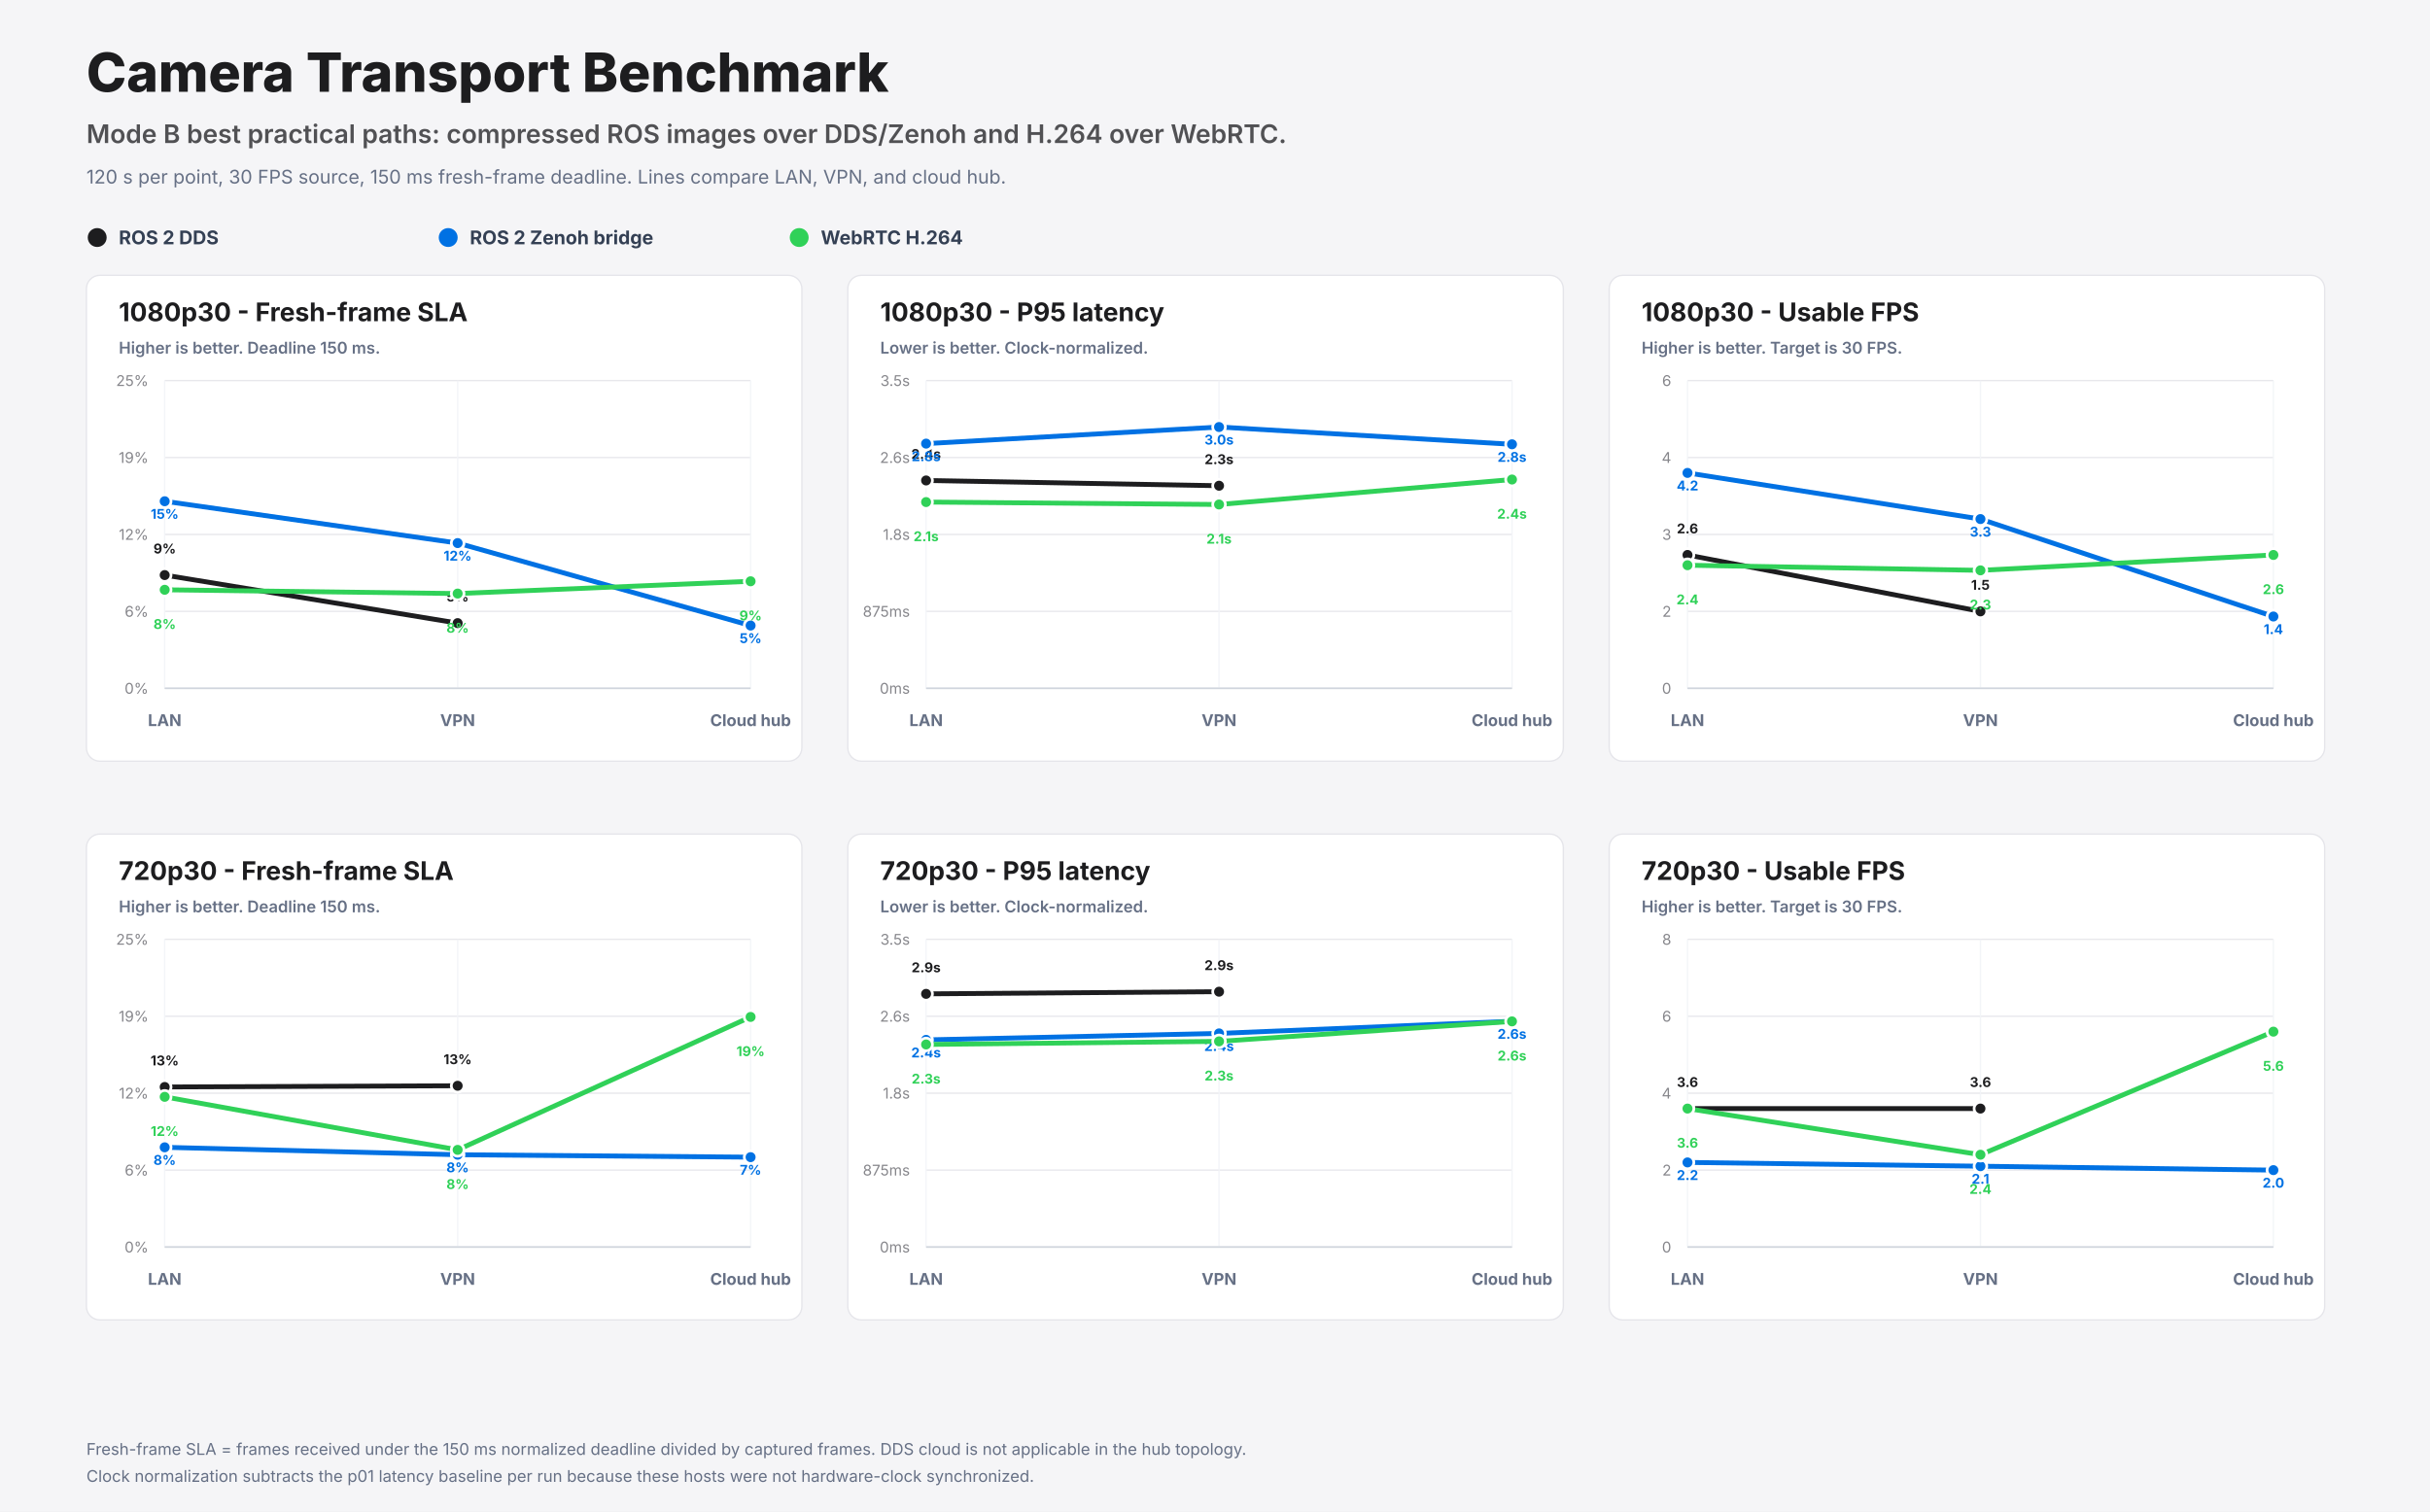
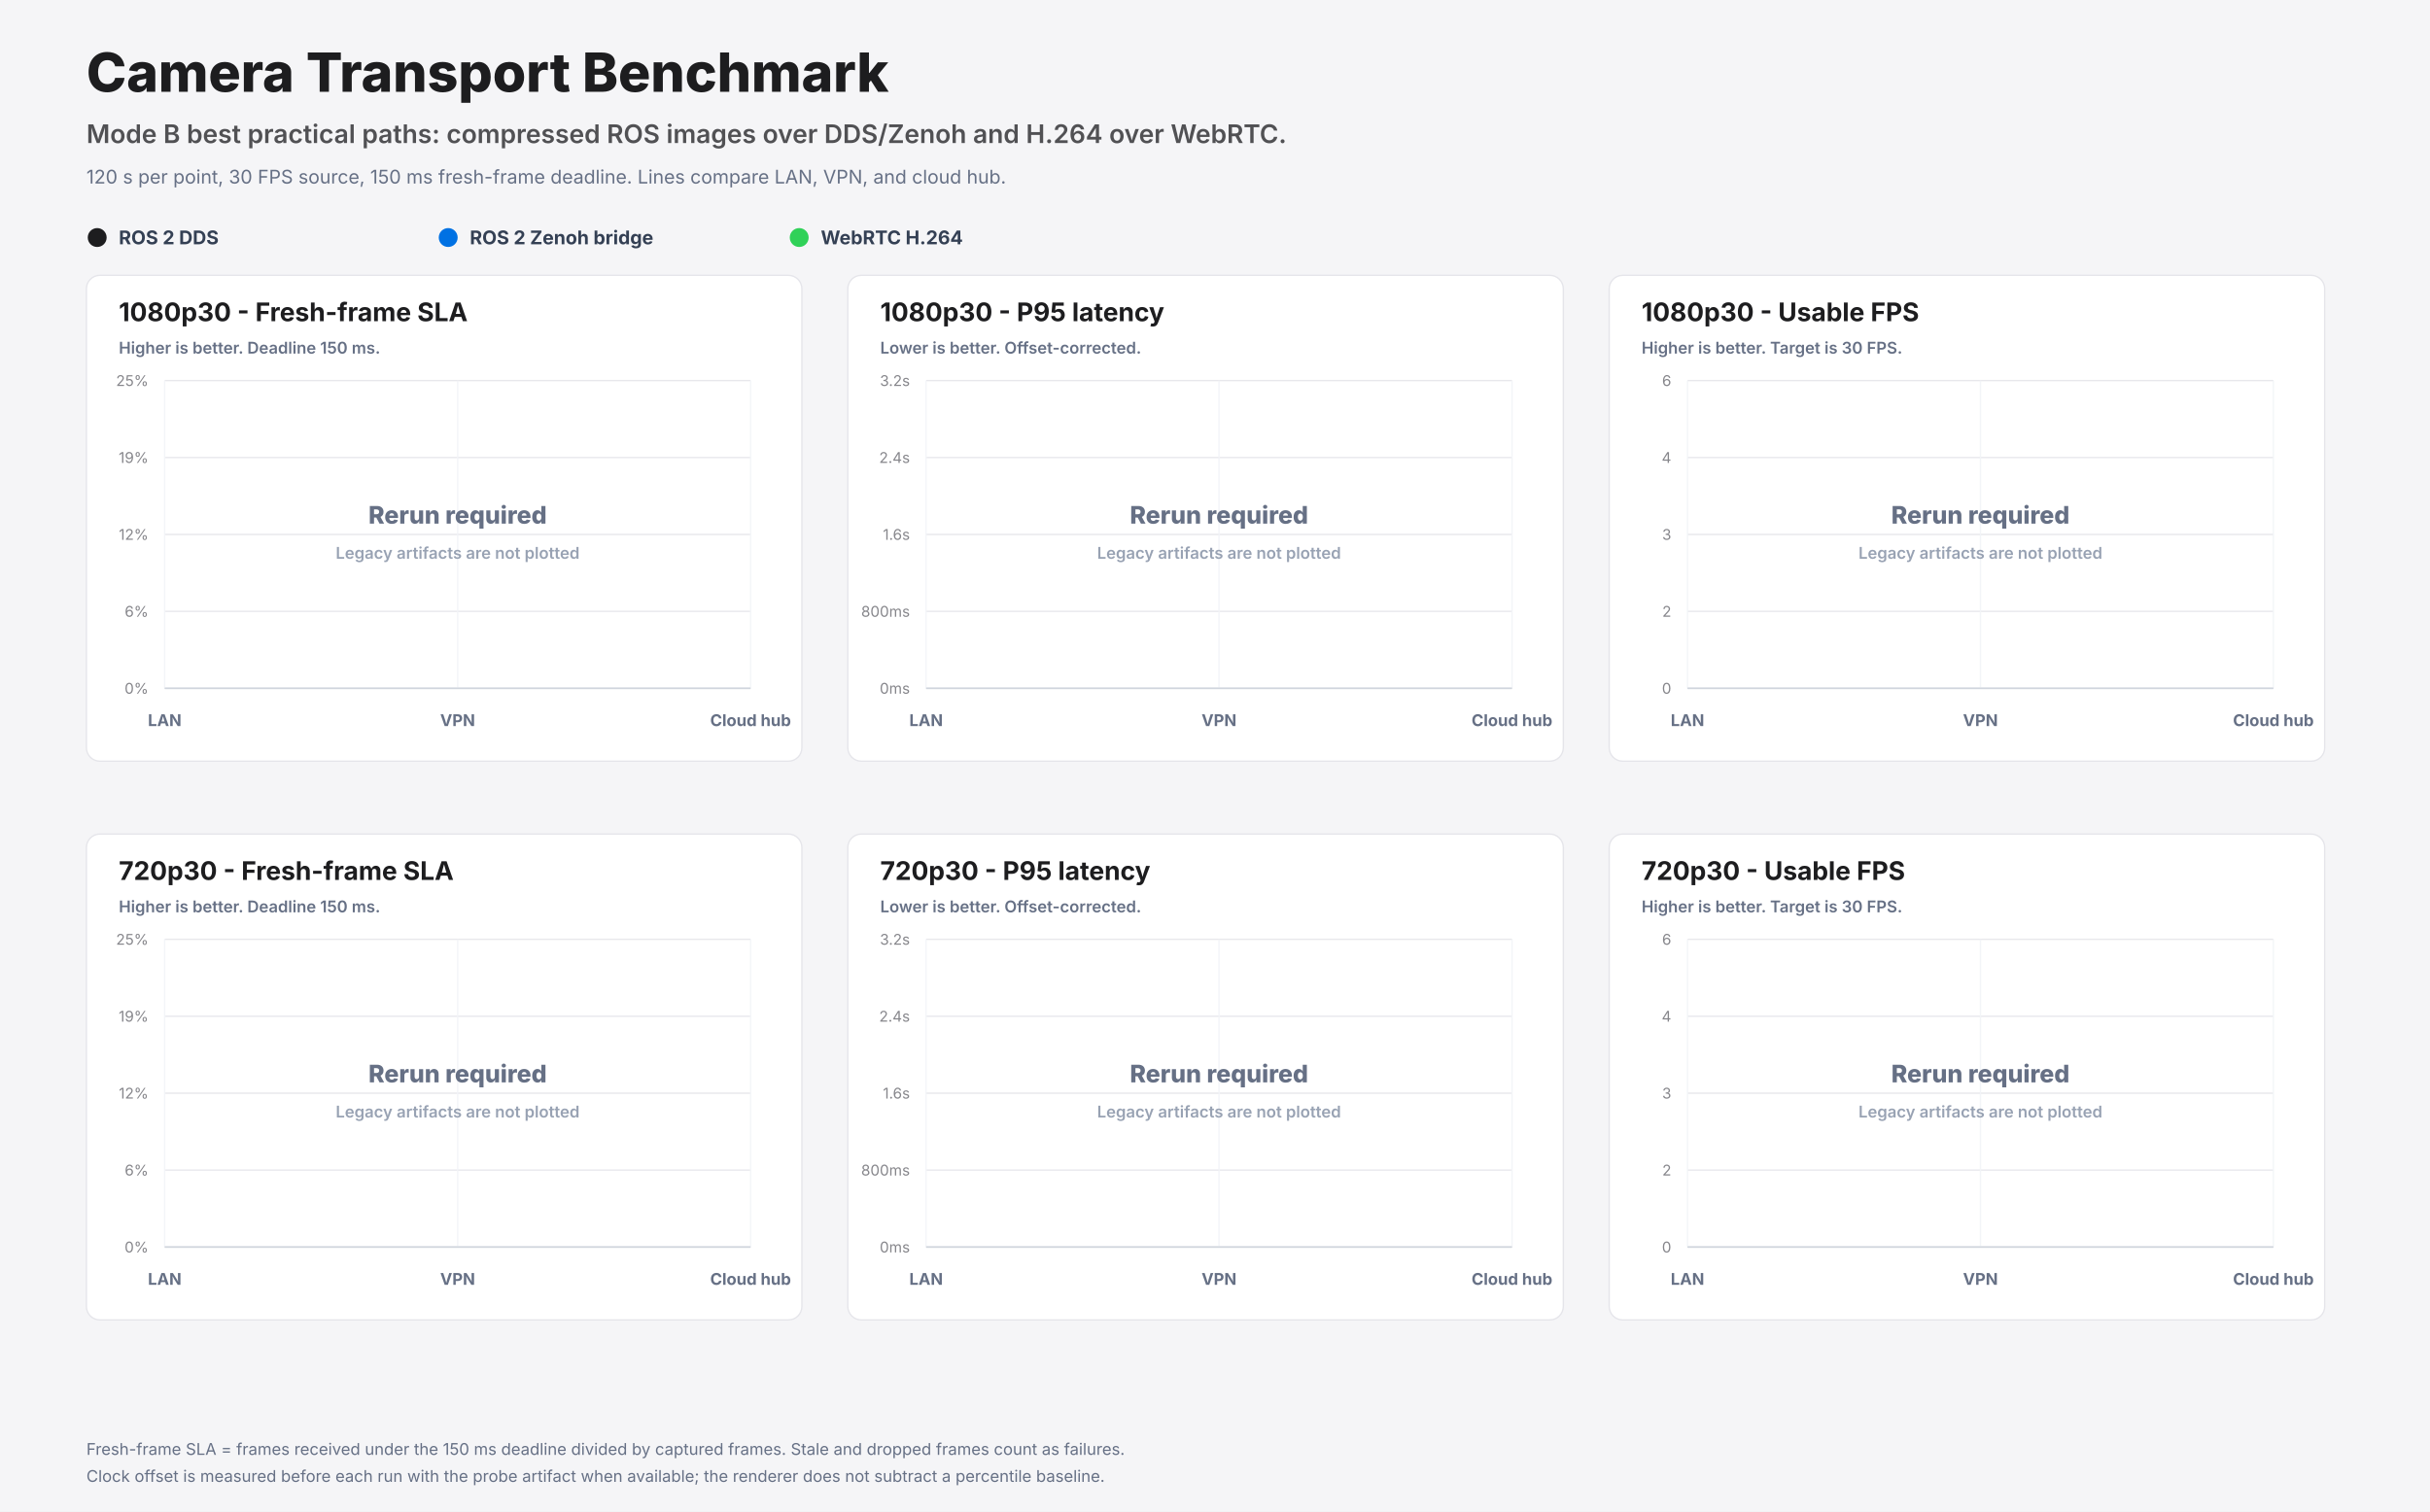
<svg xmlns="http://www.w3.org/2000/svg" width="100%" height="auto" viewBox="0 0 1800 1120" role="img">
  <rect x="0.0" y="0.0" width="1800.0" height="1120.0" rx="0.0" fill="#F5F5F7" stroke="none" />
  <text x="64.0" y="68.0" font-family="Inter, SF Pro Display, Segoe UI, Arial, sans-serif" font-size="40" font-weight="800" fill="#1D1D1F" text-anchor="start">Camera Transport Benchmark</text>
  <text x="64.0" y="106.0" font-family="Inter, SF Pro Display, Segoe UI, Arial, sans-serif" font-size="19" font-weight="600" fill="#515154" text-anchor="start">Mode B best practical paths: compressed ROS images over DDS/Zenoh and H.264 over WebRTC.</text>
  <text x="64.0" y="136.0" font-family="Inter, SF Pro Display, Segoe UI, Arial, sans-serif" font-size="14" font-weight="400" fill="#667085" text-anchor="start">120 s per point, 30 FPS source, 150 ms fresh-frame deadline. Lines compare LAN, VPN, and cloud hub.</text>
  <circle cx="72.0" cy="176.0" r="6.0" fill="#1D1D1F" stroke="#1D1D1F" stroke-width="2" />
  <text x="88.0" y="181.0" font-family="Inter, SF Pro Display, Segoe UI, Arial, sans-serif" font-size="14" font-weight="700" fill="#344054" text-anchor="start">ROS 2 DDS</text>
  <circle cx="332.0" cy="176.0" r="6.0" fill="#0071E3" stroke="#0071E3" stroke-width="2" />
  <text x="348.0" y="181.0" font-family="Inter, SF Pro Display, Segoe UI, Arial, sans-serif" font-size="14" font-weight="700" fill="#344054" text-anchor="start">ROS 2 Zenoh bridge</text>
  <circle cx="592.0" cy="176.0" r="6.0" fill="#30D158" stroke="#30D158" stroke-width="2" />
  <text x="608.0" y="181.0" font-family="Inter, SF Pro Display, Segoe UI, Arial, sans-serif" font-size="14" font-weight="700" fill="#344054" text-anchor="start">WebRTC H.264</text>
  <rect x="64.0" y="204.0" width="530.0" height="360.0" rx="10.0" fill="#FFFFFF" stroke="#E5E5EA" />
  <text x="88.0" y="238.0" font-family="Inter, SF Pro Display, Segoe UI, Arial, sans-serif" font-size="19" font-weight="700" fill="#1D1D1F" text-anchor="start">1080p30 - Fresh-frame SLA</text>
  <text x="88.0" y="262.0" font-family="Inter, SF Pro Display, Segoe UI, Arial, sans-serif" font-size="12" font-weight="600" fill="#667085" text-anchor="start">Higher is better. Deadline 150 ms.</text>
  <line x1="122.0" y1="510.0" x2="556.0" y2="510.0" stroke="#E5E5EA" stroke-width="1.0" opacity="0.90" />
  <text x="110.0" y="514.0" font-family="Inter, SF Pro Display, Segoe UI, Arial, sans-serif" font-size="11" font-weight="400" fill="#86868B" text-anchor="end">0%</text>
  <line x1="122.0" y1="453.0" x2="556.0" y2="453.0" stroke="#E5E5EA" stroke-width="1.0" opacity="0.90" />
  <text x="110.0" y="457.0" font-family="Inter, SF Pro Display, Segoe UI, Arial, sans-serif" font-size="11" font-weight="400" fill="#86868B" text-anchor="end">6%</text>
  <line x1="122.0" y1="396.0" x2="556.0" y2="396.0" stroke="#E5E5EA" stroke-width="1.0" opacity="0.90" />
  <text x="110.0" y="400.0" font-family="Inter, SF Pro Display, Segoe UI, Arial, sans-serif" font-size="11" font-weight="400" fill="#86868B" text-anchor="end">12%</text>
  <line x1="122.0" y1="339.0" x2="556.0" y2="339.0" stroke="#E5E5EA" stroke-width="1.0" opacity="0.90" />
  <text x="110.0" y="343.0" font-family="Inter, SF Pro Display, Segoe UI, Arial, sans-serif" font-size="11" font-weight="400" fill="#86868B" text-anchor="end">19%</text>
  <line x1="122.0" y1="282.0" x2="556.0" y2="282.0" stroke="#E5E5EA" stroke-width="1.0" opacity="0.90" />
  <text x="110.0" y="286.0" font-family="Inter, SF Pro Display, Segoe UI, Arial, sans-serif" font-size="11" font-weight="400" fill="#86868B" text-anchor="end">25%</text>
  <line x1="122.0" y1="282.0" x2="122.0" y2="510.0" stroke="#F2F4F7" stroke-width="1.0" opacity="0.90" />
  <text x="122.0" y="538.0" font-family="Inter, SF Pro Display, Segoe UI, Arial, sans-serif" font-size="12" font-weight="700" fill="#667085" text-anchor="middle">LAN</text>
  <line x1="339.0" y1="282.0" x2="339.0" y2="510.0" stroke="#F2F4F7" stroke-width="1.0" opacity="0.90" />
  <text x="339.0" y="538.0" font-family="Inter, SF Pro Display, Segoe UI, Arial, sans-serif" font-size="12" font-weight="700" fill="#667085" text-anchor="middle">VPN</text>
  <line x1="556.0" y1="282.0" x2="556.0" y2="510.0" stroke="#F2F4F7" stroke-width="1.0" opacity="0.90" />
  <text x="556.0" y="538.0" font-family="Inter, SF Pro Display, Segoe UI, Arial, sans-serif" font-size="12" font-weight="700" fill="#667085" text-anchor="middle">Cloud hub</text>
  <line x1="122.0" y1="510.0" x2="556.0" y2="510.0" stroke="#D0D5DD" stroke-width="1.2" opacity="1.00" />
-   <polyline points="122.0,426.1 339.0,461.7" fill="none" stroke="#1D1D1F" stroke-width="3.6" stroke-linecap="round" stroke-linejoin="round" />
-   <circle cx="122.0" cy="426.1" r="4.7" fill="#1D1D1F" stroke="#FFFFFF" stroke-width="2" />
-   <text x="122.0" y="410.1" font-family="Inter, SF Pro Display, Segoe UI, Arial, sans-serif" font-size="10" font-weight="700" fill="#1D1D1F" text-anchor="middle">9%</text>
-   <circle cx="339.0" cy="461.7" r="4.7" fill="#1D1D1F" stroke="#FFFFFF" stroke-width="2" />
-   <text x="339.0" y="445.7" font-family="Inter, SF Pro Display, Segoe UI, Arial, sans-serif" font-size="10" font-weight="700" fill="#1D1D1F" text-anchor="middle">5%</text>
-   <polyline points="122.0,371.4 339.0,402.4 556.0,463.5" fill="none" stroke="#0071E3" stroke-width="3.6" stroke-linecap="round" stroke-linejoin="round" />
-   <circle cx="122.0" cy="371.4" r="4.7" fill="#0071E3" stroke="#FFFFFF" stroke-width="2" />
-   <text x="122.0" y="384.4" font-family="Inter, SF Pro Display, Segoe UI, Arial, sans-serif" font-size="10" font-weight="700" fill="#0071E3" text-anchor="middle">15%</text>
-   <circle cx="339.0" cy="402.4" r="4.7" fill="#0071E3" stroke="#FFFFFF" stroke-width="2" />
-   <text x="339.0" y="415.4" font-family="Inter, SF Pro Display, Segoe UI, Arial, sans-serif" font-size="10" font-weight="700" fill="#0071E3" text-anchor="middle">12%</text>
-   <circle cx="556.0" cy="463.5" r="4.7" fill="#0071E3" stroke="#FFFFFF" stroke-width="2" />
-   <text x="556.0" y="476.5" font-family="Inter, SF Pro Display, Segoe UI, Arial, sans-serif" font-size="10" font-weight="700" fill="#0071E3" text-anchor="middle">5%</text>
-   <polyline points="122.0,437.0 339.0,439.8 556.0,430.7" fill="none" stroke="#30D158" stroke-width="3.6" stroke-linecap="round" stroke-linejoin="round" />
-   <circle cx="122.0" cy="437.0" r="4.7" fill="#30D158" stroke="#FFFFFF" stroke-width="2" />
-   <text x="122.0" y="466.0" font-family="Inter, SF Pro Display, Segoe UI, Arial, sans-serif" font-size="10" font-weight="700" fill="#30D158" text-anchor="middle">8%</text>
-   <circle cx="339.0" cy="439.8" r="4.7" fill="#30D158" stroke="#FFFFFF" stroke-width="2" />
-   <text x="339.0" y="468.8" font-family="Inter, SF Pro Display, Segoe UI, Arial, sans-serif" font-size="10" font-weight="700" fill="#30D158" text-anchor="middle">8%</text>
-   <circle cx="556.0" cy="430.7" r="4.7" fill="#30D158" stroke="#FFFFFF" stroke-width="2" />
-   <text x="556.0" y="459.7" font-family="Inter, SF Pro Display, Segoe UI, Arial, sans-serif" font-size="10" font-weight="700" fill="#30D158" text-anchor="middle">9%</text>
+   <text x="339.0" y="388.0" font-family="Inter, SF Pro Display, Segoe UI, Arial, sans-serif" font-size="18" font-weight="800" fill="#667085" text-anchor="middle">Rerun required</text>
+   <text x="339.0" y="414.0" font-family="Inter, SF Pro Display, Segoe UI, Arial, sans-serif" font-size="12" font-weight="600" fill="#98A2B3" text-anchor="middle">Legacy artifacts are not plotted</text>
  <rect x="628.0" y="204.0" width="530.0" height="360.0" rx="10.0" fill="#FFFFFF" stroke="#E5E5EA" />
  <text x="652.0" y="238.0" font-family="Inter, SF Pro Display, Segoe UI, Arial, sans-serif" font-size="19" font-weight="700" fill="#1D1D1F" text-anchor="start">1080p30 - P95 latency</text>
-   <text x="652.0" y="262.0" font-family="Inter, SF Pro Display, Segoe UI, Arial, sans-serif" font-size="12" font-weight="600" fill="#667085" text-anchor="start">Lower is better. Clock-normalized.</text>
+   <text x="652.0" y="262.0" font-family="Inter, SF Pro Display, Segoe UI, Arial, sans-serif" font-size="12" font-weight="600" fill="#667085" text-anchor="start">Lower is better. Offset-corrected.</text>
  <line x1="686.0" y1="510.0" x2="1120.0" y2="510.0" stroke="#E5E5EA" stroke-width="1.0" opacity="0.90" />
  <text x="674.0" y="514.0" font-family="Inter, SF Pro Display, Segoe UI, Arial, sans-serif" font-size="11" font-weight="400" fill="#86868B" text-anchor="end">0ms</text>
  <line x1="686.0" y1="453.0" x2="1120.0" y2="453.0" stroke="#E5E5EA" stroke-width="1.0" opacity="0.90" />
-   <text x="674.0" y="457.0" font-family="Inter, SF Pro Display, Segoe UI, Arial, sans-serif" font-size="11" font-weight="400" fill="#86868B" text-anchor="end">875ms</text>
+   <text x="674.0" y="457.0" font-family="Inter, SF Pro Display, Segoe UI, Arial, sans-serif" font-size="11" font-weight="400" fill="#86868B" text-anchor="end">800ms</text>
  <line x1="686.0" y1="396.0" x2="1120.0" y2="396.0" stroke="#E5E5EA" stroke-width="1.0" opacity="0.90" />
-   <text x="674.0" y="400.0" font-family="Inter, SF Pro Display, Segoe UI, Arial, sans-serif" font-size="11" font-weight="400" fill="#86868B" text-anchor="end">1.8s</text>
+   <text x="674.0" y="400.0" font-family="Inter, SF Pro Display, Segoe UI, Arial, sans-serif" font-size="11" font-weight="400" fill="#86868B" text-anchor="end">1.6s</text>
  <line x1="686.0" y1="339.0" x2="1120.0" y2="339.0" stroke="#E5E5EA" stroke-width="1.0" opacity="0.90" />
-   <text x="674.0" y="343.0" font-family="Inter, SF Pro Display, Segoe UI, Arial, sans-serif" font-size="11" font-weight="400" fill="#86868B" text-anchor="end">2.6s</text>
+   <text x="674.0" y="343.0" font-family="Inter, SF Pro Display, Segoe UI, Arial, sans-serif" font-size="11" font-weight="400" fill="#86868B" text-anchor="end">2.4s</text>
  <line x1="686.0" y1="282.0" x2="1120.0" y2="282.0" stroke="#E5E5EA" stroke-width="1.0" opacity="0.90" />
-   <text x="674.0" y="286.0" font-family="Inter, SF Pro Display, Segoe UI, Arial, sans-serif" font-size="11" font-weight="400" fill="#86868B" text-anchor="end">3.5s</text>
+   <text x="674.0" y="286.0" font-family="Inter, SF Pro Display, Segoe UI, Arial, sans-serif" font-size="11" font-weight="400" fill="#86868B" text-anchor="end">3.2s</text>
  <line x1="686.0" y1="282.0" x2="686.0" y2="510.0" stroke="#F2F4F7" stroke-width="1.0" opacity="0.90" />
  <text x="686.0" y="538.0" font-family="Inter, SF Pro Display, Segoe UI, Arial, sans-serif" font-size="12" font-weight="700" fill="#667085" text-anchor="middle">LAN</text>
  <line x1="903.0" y1="282.0" x2="903.0" y2="510.0" stroke="#F2F4F7" stroke-width="1.0" opacity="0.90" />
  <text x="903.0" y="538.0" font-family="Inter, SF Pro Display, Segoe UI, Arial, sans-serif" font-size="12" font-weight="700" fill="#667085" text-anchor="middle">VPN</text>
  <line x1="1120.0" y1="282.0" x2="1120.0" y2="510.0" stroke="#F2F4F7" stroke-width="1.0" opacity="0.90" />
  <text x="1120.0" y="538.0" font-family="Inter, SF Pro Display, Segoe UI, Arial, sans-serif" font-size="12" font-weight="700" fill="#667085" text-anchor="middle">Cloud hub</text>
  <line x1="686.0" y1="510.0" x2="1120.0" y2="510.0" stroke="#D0D5DD" stroke-width="1.2" opacity="1.00" />
-   <polyline points="686.0,356.0 903.0,359.9" fill="none" stroke="#1D1D1F" stroke-width="3.6" stroke-linecap="round" stroke-linejoin="round" />
-   <circle cx="686.0" cy="356.0" r="4.7" fill="#1D1D1F" stroke="#FFFFFF" stroke-width="2" />
-   <text x="686.0" y="340.0" font-family="Inter, SF Pro Display, Segoe UI, Arial, sans-serif" font-size="10" font-weight="700" fill="#1D1D1F" text-anchor="middle">2.4s</text>
-   <circle cx="903.0" cy="359.9" r="4.7" fill="#1D1D1F" stroke="#FFFFFF" stroke-width="2" />
-   <text x="903.0" y="343.9" font-family="Inter, SF Pro Display, Segoe UI, Arial, sans-serif" font-size="10" font-weight="700" fill="#1D1D1F" text-anchor="middle">2.3s</text>
-   <polyline points="686.0,328.7 903.0,316.4 1120.0,329.2" fill="none" stroke="#0071E3" stroke-width="3.6" stroke-linecap="round" stroke-linejoin="round" />
-   <circle cx="686.0" cy="328.7" r="4.7" fill="#0071E3" stroke="#FFFFFF" stroke-width="2" />
-   <text x="686.0" y="341.7" font-family="Inter, SF Pro Display, Segoe UI, Arial, sans-serif" font-size="10" font-weight="700" fill="#0071E3" text-anchor="middle">2.8s</text>
-   <circle cx="903.0" cy="316.4" r="4.7" fill="#0071E3" stroke="#FFFFFF" stroke-width="2" />
-   <text x="903.0" y="329.4" font-family="Inter, SF Pro Display, Segoe UI, Arial, sans-serif" font-size="10" font-weight="700" fill="#0071E3" text-anchor="middle">3.0s</text>
-   <circle cx="1120.0" cy="329.2" r="4.7" fill="#0071E3" stroke="#FFFFFF" stroke-width="2" />
-   <text x="1120.0" y="342.2" font-family="Inter, SF Pro Display, Segoe UI, Arial, sans-serif" font-size="10" font-weight="700" fill="#0071E3" text-anchor="middle">2.8s</text>
-   <polyline points="686.0,372.0 903.0,373.8 1120.0,355.3" fill="none" stroke="#30D158" stroke-width="3.6" stroke-linecap="round" stroke-linejoin="round" />
-   <circle cx="686.0" cy="372.0" r="4.7" fill="#30D158" stroke="#FFFFFF" stroke-width="2" />
-   <text x="686.0" y="401.0" font-family="Inter, SF Pro Display, Segoe UI, Arial, sans-serif" font-size="10" font-weight="700" fill="#30D158" text-anchor="middle">2.1s</text>
-   <circle cx="903.0" cy="373.8" r="4.7" fill="#30D158" stroke="#FFFFFF" stroke-width="2" />
-   <text x="903.0" y="402.8" font-family="Inter, SF Pro Display, Segoe UI, Arial, sans-serif" font-size="10" font-weight="700" fill="#30D158" text-anchor="middle">2.1s</text>
-   <circle cx="1120.0" cy="355.3" r="4.7" fill="#30D158" stroke="#FFFFFF" stroke-width="2" />
-   <text x="1120.0" y="384.3" font-family="Inter, SF Pro Display, Segoe UI, Arial, sans-serif" font-size="10" font-weight="700" fill="#30D158" text-anchor="middle">2.4s</text>
+   <text x="903.0" y="388.0" font-family="Inter, SF Pro Display, Segoe UI, Arial, sans-serif" font-size="18" font-weight="800" fill="#667085" text-anchor="middle">Rerun required</text>
+   <text x="903.0" y="414.0" font-family="Inter, SF Pro Display, Segoe UI, Arial, sans-serif" font-size="12" font-weight="600" fill="#98A2B3" text-anchor="middle">Legacy artifacts are not plotted</text>
  <rect x="1192.0" y="204.0" width="530.0" height="360.0" rx="10.0" fill="#FFFFFF" stroke="#E5E5EA" />
  <text x="1216.0" y="238.0" font-family="Inter, SF Pro Display, Segoe UI, Arial, sans-serif" font-size="19" font-weight="700" fill="#1D1D1F" text-anchor="start">1080p30 - Usable FPS</text>
  <text x="1216.0" y="262.0" font-family="Inter, SF Pro Display, Segoe UI, Arial, sans-serif" font-size="12" font-weight="600" fill="#667085" text-anchor="start">Higher is better. Target is 30 FPS.</text>
  <line x1="1250.0" y1="510.0" x2="1684.0" y2="510.0" stroke="#E5E5EA" stroke-width="1.0" opacity="0.90" />
  <text x="1238.0" y="514.0" font-family="Inter, SF Pro Display, Segoe UI, Arial, sans-serif" font-size="11" font-weight="400" fill="#86868B" text-anchor="end">0</text>
  <line x1="1250.0" y1="453.0" x2="1684.0" y2="453.0" stroke="#E5E5EA" stroke-width="1.0" opacity="0.90" />
  <text x="1238.0" y="457.0" font-family="Inter, SF Pro Display, Segoe UI, Arial, sans-serif" font-size="11" font-weight="400" fill="#86868B" text-anchor="end">2</text>
  <line x1="1250.0" y1="396.0" x2="1684.0" y2="396.0" stroke="#E5E5EA" stroke-width="1.0" opacity="0.90" />
  <text x="1238.0" y="400.0" font-family="Inter, SF Pro Display, Segoe UI, Arial, sans-serif" font-size="11" font-weight="400" fill="#86868B" text-anchor="end">3</text>
  <line x1="1250.0" y1="339.0" x2="1684.0" y2="339.0" stroke="#E5E5EA" stroke-width="1.0" opacity="0.90" />
  <text x="1238.0" y="343.0" font-family="Inter, SF Pro Display, Segoe UI, Arial, sans-serif" font-size="11" font-weight="400" fill="#86868B" text-anchor="end">4</text>
  <line x1="1250.0" y1="282.0" x2="1684.0" y2="282.0" stroke="#E5E5EA" stroke-width="1.0" opacity="0.90" />
  <text x="1238.0" y="286.0" font-family="Inter, SF Pro Display, Segoe UI, Arial, sans-serif" font-size="11" font-weight="400" fill="#86868B" text-anchor="end">6</text>
  <line x1="1250.0" y1="282.0" x2="1250.0" y2="510.0" stroke="#F2F4F7" stroke-width="1.0" opacity="0.90" />
  <text x="1250.0" y="538.0" font-family="Inter, SF Pro Display, Segoe UI, Arial, sans-serif" font-size="12" font-weight="700" fill="#667085" text-anchor="middle">LAN</text>
  <line x1="1467.0" y1="282.0" x2="1467.0" y2="510.0" stroke="#F2F4F7" stroke-width="1.0" opacity="0.90" />
  <text x="1467.0" y="538.0" font-family="Inter, SF Pro Display, Segoe UI, Arial, sans-serif" font-size="12" font-weight="700" fill="#667085" text-anchor="middle">VPN</text>
  <line x1="1684.0" y1="282.0" x2="1684.0" y2="510.0" stroke="#F2F4F7" stroke-width="1.0" opacity="0.90" />
  <text x="1684.0" y="538.0" font-family="Inter, SF Pro Display, Segoe UI, Arial, sans-serif" font-size="12" font-weight="700" fill="#667085" text-anchor="middle">Cloud hub</text>
  <line x1="1250.0" y1="510.0" x2="1684.0" y2="510.0" stroke="#D0D5DD" stroke-width="1.2" opacity="1.00" />
-   <polyline points="1250.0,411.2 1467.0,453.0" fill="none" stroke="#1D1D1F" stroke-width="3.6" stroke-linecap="round" stroke-linejoin="round" />
-   <circle cx="1250.0" cy="411.2" r="4.7" fill="#1D1D1F" stroke="#FFFFFF" stroke-width="2" />
-   <text x="1250.0" y="395.2" font-family="Inter, SF Pro Display, Segoe UI, Arial, sans-serif" font-size="10" font-weight="700" fill="#1D1D1F" text-anchor="middle">2.6</text>
-   <circle cx="1467.0" cy="453.0" r="4.7" fill="#1D1D1F" stroke="#FFFFFF" stroke-width="2" />
-   <text x="1467.0" y="437.0" font-family="Inter, SF Pro Display, Segoe UI, Arial, sans-serif" font-size="10" font-weight="700" fill="#1D1D1F" text-anchor="middle">1.5</text>
-   <polyline points="1250.0,350.4 1467.0,384.6 1684.0,456.8" fill="none" stroke="#0071E3" stroke-width="3.6" stroke-linecap="round" stroke-linejoin="round" />
-   <circle cx="1250.0" cy="350.4" r="4.7" fill="#0071E3" stroke="#FFFFFF" stroke-width="2" />
-   <text x="1250.0" y="363.4" font-family="Inter, SF Pro Display, Segoe UI, Arial, sans-serif" font-size="10" font-weight="700" fill="#0071E3" text-anchor="middle">4.2</text>
-   <circle cx="1467.0" cy="384.6" r="4.7" fill="#0071E3" stroke="#FFFFFF" stroke-width="2" />
-   <text x="1467.0" y="397.6" font-family="Inter, SF Pro Display, Segoe UI, Arial, sans-serif" font-size="10" font-weight="700" fill="#0071E3" text-anchor="middle">3.3</text>
-   <circle cx="1684.0" cy="456.8" r="4.7" fill="#0071E3" stroke="#FFFFFF" stroke-width="2" />
-   <text x="1684.0" y="469.8" font-family="Inter, SF Pro Display, Segoe UI, Arial, sans-serif" font-size="10" font-weight="700" fill="#0071E3" text-anchor="middle">1.4</text>
-   <polyline points="1250.0,418.8 1467.0,422.6 1684.0,411.2" fill="none" stroke="#30D158" stroke-width="3.6" stroke-linecap="round" stroke-linejoin="round" />
-   <circle cx="1250.0" cy="418.8" r="4.7" fill="#30D158" stroke="#FFFFFF" stroke-width="2" />
-   <text x="1250.0" y="447.8" font-family="Inter, SF Pro Display, Segoe UI, Arial, sans-serif" font-size="10" font-weight="700" fill="#30D158" text-anchor="middle">2.4</text>
-   <circle cx="1467.0" cy="422.6" r="4.7" fill="#30D158" stroke="#FFFFFF" stroke-width="2" />
-   <text x="1467.0" y="451.6" font-family="Inter, SF Pro Display, Segoe UI, Arial, sans-serif" font-size="10" font-weight="700" fill="#30D158" text-anchor="middle">2.3</text>
-   <circle cx="1684.0" cy="411.2" r="4.7" fill="#30D158" stroke="#FFFFFF" stroke-width="2" />
-   <text x="1684.0" y="440.2" font-family="Inter, SF Pro Display, Segoe UI, Arial, sans-serif" font-size="10" font-weight="700" fill="#30D158" text-anchor="middle">2.6</text>
+   <text x="1467.0" y="388.0" font-family="Inter, SF Pro Display, Segoe UI, Arial, sans-serif" font-size="18" font-weight="800" fill="#667085" text-anchor="middle">Rerun required</text>
+   <text x="1467.0" y="414.0" font-family="Inter, SF Pro Display, Segoe UI, Arial, sans-serif" font-size="12" font-weight="600" fill="#98A2B3" text-anchor="middle">Legacy artifacts are not plotted</text>
  <rect x="64.0" y="618.0" width="530.0" height="360.0" rx="10.0" fill="#FFFFFF" stroke="#E5E5EA" />
  <text x="88.0" y="652.0" font-family="Inter, SF Pro Display, Segoe UI, Arial, sans-serif" font-size="19" font-weight="700" fill="#1D1D1F" text-anchor="start">720p30 - Fresh-frame SLA</text>
  <text x="88.0" y="676.0" font-family="Inter, SF Pro Display, Segoe UI, Arial, sans-serif" font-size="12" font-weight="600" fill="#667085" text-anchor="start">Higher is better. Deadline 150 ms.</text>
  <line x1="122.0" y1="924.0" x2="556.0" y2="924.0" stroke="#E5E5EA" stroke-width="1.0" opacity="0.90" />
  <text x="110.0" y="928.0" font-family="Inter, SF Pro Display, Segoe UI, Arial, sans-serif" font-size="11" font-weight="400" fill="#86868B" text-anchor="end">0%</text>
  <line x1="122.0" y1="867.0" x2="556.0" y2="867.0" stroke="#E5E5EA" stroke-width="1.0" opacity="0.90" />
  <text x="110.0" y="871.0" font-family="Inter, SF Pro Display, Segoe UI, Arial, sans-serif" font-size="11" font-weight="400" fill="#86868B" text-anchor="end">6%</text>
  <line x1="122.0" y1="810.0" x2="556.0" y2="810.0" stroke="#E5E5EA" stroke-width="1.0" opacity="0.90" />
  <text x="110.0" y="814.0" font-family="Inter, SF Pro Display, Segoe UI, Arial, sans-serif" font-size="11" font-weight="400" fill="#86868B" text-anchor="end">12%</text>
  <line x1="122.0" y1="753.0" x2="556.0" y2="753.0" stroke="#E5E5EA" stroke-width="1.0" opacity="0.90" />
  <text x="110.0" y="757.0" font-family="Inter, SF Pro Display, Segoe UI, Arial, sans-serif" font-size="11" font-weight="400" fill="#86868B" text-anchor="end">19%</text>
  <line x1="122.0" y1="696.0" x2="556.0" y2="696.0" stroke="#E5E5EA" stroke-width="1.0" opacity="0.90" />
  <text x="110.0" y="700.0" font-family="Inter, SF Pro Display, Segoe UI, Arial, sans-serif" font-size="11" font-weight="400" fill="#86868B" text-anchor="end">25%</text>
  <line x1="122.0" y1="696.0" x2="122.0" y2="924.0" stroke="#F2F4F7" stroke-width="1.0" opacity="0.90" />
  <text x="122.0" y="952.0" font-family="Inter, SF Pro Display, Segoe UI, Arial, sans-serif" font-size="12" font-weight="700" fill="#667085" text-anchor="middle">LAN</text>
  <line x1="339.0" y1="696.0" x2="339.0" y2="924.0" stroke="#F2F4F7" stroke-width="1.0" opacity="0.90" />
  <text x="339.0" y="952.0" font-family="Inter, SF Pro Display, Segoe UI, Arial, sans-serif" font-size="12" font-weight="700" fill="#667085" text-anchor="middle">VPN</text>
  <line x1="556.0" y1="696.0" x2="556.0" y2="924.0" stroke="#F2F4F7" stroke-width="1.0" opacity="0.90" />
  <text x="556.0" y="952.0" font-family="Inter, SF Pro Display, Segoe UI, Arial, sans-serif" font-size="12" font-weight="700" fill="#667085" text-anchor="middle">Cloud hub</text>
  <line x1="122.0" y1="924.0" x2="556.0" y2="924.0" stroke="#D0D5DD" stroke-width="1.2" opacity="1.00" />
-   <polyline points="122.0,805.4 339.0,804.5" fill="none" stroke="#1D1D1F" stroke-width="3.6" stroke-linecap="round" stroke-linejoin="round" />
-   <circle cx="122.0" cy="805.4" r="4.7" fill="#1D1D1F" stroke="#FFFFFF" stroke-width="2" />
-   <text x="122.0" y="789.4" font-family="Inter, SF Pro Display, Segoe UI, Arial, sans-serif" font-size="10" font-weight="700" fill="#1D1D1F" text-anchor="middle">13%</text>
-   <circle cx="339.0" cy="804.5" r="4.7" fill="#1D1D1F" stroke="#FFFFFF" stroke-width="2" />
-   <text x="339.0" y="788.5" font-family="Inter, SF Pro Display, Segoe UI, Arial, sans-serif" font-size="10" font-weight="700" fill="#1D1D1F" text-anchor="middle">13%</text>
-   <polyline points="122.0,850.1 339.0,855.6 556.0,857.4" fill="none" stroke="#0071E3" stroke-width="3.6" stroke-linecap="round" stroke-linejoin="round" />
-   <circle cx="122.0" cy="850.1" r="4.7" fill="#0071E3" stroke="#FFFFFF" stroke-width="2" />
-   <text x="122.0" y="863.1" font-family="Inter, SF Pro Display, Segoe UI, Arial, sans-serif" font-size="10" font-weight="700" fill="#0071E3" text-anchor="middle">8%</text>
-   <circle cx="339.0" cy="855.6" r="4.7" fill="#0071E3" stroke="#FFFFFF" stroke-width="2" />
-   <text x="339.0" y="868.6" font-family="Inter, SF Pro Display, Segoe UI, Arial, sans-serif" font-size="10" font-weight="700" fill="#0071E3" text-anchor="middle">8%</text>
-   <circle cx="556.0" cy="857.4" r="4.7" fill="#0071E3" stroke="#FFFFFF" stroke-width="2" />
-   <text x="556.0" y="870.4" font-family="Inter, SF Pro Display, Segoe UI, Arial, sans-serif" font-size="10" font-weight="700" fill="#0071E3" text-anchor="middle">7%</text>
-   <polyline points="122.0,812.7 339.0,852.0 556.0,753.5" fill="none" stroke="#30D158" stroke-width="3.6" stroke-linecap="round" stroke-linejoin="round" />
-   <circle cx="122.0" cy="812.7" r="4.7" fill="#30D158" stroke="#FFFFFF" stroke-width="2" />
-   <text x="122.0" y="841.7" font-family="Inter, SF Pro Display, Segoe UI, Arial, sans-serif" font-size="10" font-weight="700" fill="#30D158" text-anchor="middle">12%</text>
-   <circle cx="339.0" cy="852.0" r="4.7" fill="#30D158" stroke="#FFFFFF" stroke-width="2" />
-   <text x="339.0" y="881.0" font-family="Inter, SF Pro Display, Segoe UI, Arial, sans-serif" font-size="10" font-weight="700" fill="#30D158" text-anchor="middle">8%</text>
-   <circle cx="556.0" cy="753.5" r="4.7" fill="#30D158" stroke="#FFFFFF" stroke-width="2" />
-   <text x="556.0" y="782.5" font-family="Inter, SF Pro Display, Segoe UI, Arial, sans-serif" font-size="10" font-weight="700" fill="#30D158" text-anchor="middle">19%</text>
+   <text x="339.0" y="802.0" font-family="Inter, SF Pro Display, Segoe UI, Arial, sans-serif" font-size="18" font-weight="800" fill="#667085" text-anchor="middle">Rerun required</text>
+   <text x="339.0" y="828.0" font-family="Inter, SF Pro Display, Segoe UI, Arial, sans-serif" font-size="12" font-weight="600" fill="#98A2B3" text-anchor="middle">Legacy artifacts are not plotted</text>
  <rect x="628.0" y="618.0" width="530.0" height="360.0" rx="10.0" fill="#FFFFFF" stroke="#E5E5EA" />
  <text x="652.0" y="652.0" font-family="Inter, SF Pro Display, Segoe UI, Arial, sans-serif" font-size="19" font-weight="700" fill="#1D1D1F" text-anchor="start">720p30 - P95 latency</text>
-   <text x="652.0" y="676.0" font-family="Inter, SF Pro Display, Segoe UI, Arial, sans-serif" font-size="12" font-weight="600" fill="#667085" text-anchor="start">Lower is better. Clock-normalized.</text>
+   <text x="652.0" y="676.0" font-family="Inter, SF Pro Display, Segoe UI, Arial, sans-serif" font-size="12" font-weight="600" fill="#667085" text-anchor="start">Lower is better. Offset-corrected.</text>
  <line x1="686.0" y1="924.0" x2="1120.0" y2="924.0" stroke="#E5E5EA" stroke-width="1.0" opacity="0.90" />
  <text x="674.0" y="928.0" font-family="Inter, SF Pro Display, Segoe UI, Arial, sans-serif" font-size="11" font-weight="400" fill="#86868B" text-anchor="end">0ms</text>
  <line x1="686.0" y1="867.0" x2="1120.0" y2="867.0" stroke="#E5E5EA" stroke-width="1.0" opacity="0.90" />
-   <text x="674.0" y="871.0" font-family="Inter, SF Pro Display, Segoe UI, Arial, sans-serif" font-size="11" font-weight="400" fill="#86868B" text-anchor="end">875ms</text>
+   <text x="674.0" y="871.0" font-family="Inter, SF Pro Display, Segoe UI, Arial, sans-serif" font-size="11" font-weight="400" fill="#86868B" text-anchor="end">800ms</text>
  <line x1="686.0" y1="810.0" x2="1120.0" y2="810.0" stroke="#E5E5EA" stroke-width="1.0" opacity="0.90" />
-   <text x="674.0" y="814.0" font-family="Inter, SF Pro Display, Segoe UI, Arial, sans-serif" font-size="11" font-weight="400" fill="#86868B" text-anchor="end">1.8s</text>
+   <text x="674.0" y="814.0" font-family="Inter, SF Pro Display, Segoe UI, Arial, sans-serif" font-size="11" font-weight="400" fill="#86868B" text-anchor="end">1.6s</text>
  <line x1="686.0" y1="753.0" x2="1120.0" y2="753.0" stroke="#E5E5EA" stroke-width="1.0" opacity="0.90" />
-   <text x="674.0" y="757.0" font-family="Inter, SF Pro Display, Segoe UI, Arial, sans-serif" font-size="11" font-weight="400" fill="#86868B" text-anchor="end">2.6s</text>
+   <text x="674.0" y="757.0" font-family="Inter, SF Pro Display, Segoe UI, Arial, sans-serif" font-size="11" font-weight="400" fill="#86868B" text-anchor="end">2.4s</text>
  <line x1="686.0" y1="696.0" x2="1120.0" y2="696.0" stroke="#E5E5EA" stroke-width="1.0" opacity="0.90" />
-   <text x="674.0" y="700.0" font-family="Inter, SF Pro Display, Segoe UI, Arial, sans-serif" font-size="11" font-weight="400" fill="#86868B" text-anchor="end">3.5s</text>
+   <text x="674.0" y="700.0" font-family="Inter, SF Pro Display, Segoe UI, Arial, sans-serif" font-size="11" font-weight="400" fill="#86868B" text-anchor="end">3.2s</text>
  <line x1="686.0" y1="696.0" x2="686.0" y2="924.0" stroke="#F2F4F7" stroke-width="1.0" opacity="0.90" />
  <text x="686.0" y="952.0" font-family="Inter, SF Pro Display, Segoe UI, Arial, sans-serif" font-size="12" font-weight="700" fill="#667085" text-anchor="middle">LAN</text>
  <line x1="903.0" y1="696.0" x2="903.0" y2="924.0" stroke="#F2F4F7" stroke-width="1.0" opacity="0.90" />
  <text x="903.0" y="952.0" font-family="Inter, SF Pro Display, Segoe UI, Arial, sans-serif" font-size="12" font-weight="700" fill="#667085" text-anchor="middle">VPN</text>
  <line x1="1120.0" y1="696.0" x2="1120.0" y2="924.0" stroke="#F2F4F7" stroke-width="1.0" opacity="0.90" />
  <text x="1120.0" y="952.0" font-family="Inter, SF Pro Display, Segoe UI, Arial, sans-serif" font-size="12" font-weight="700" fill="#667085" text-anchor="middle">Cloud hub</text>
  <line x1="686.0" y1="924.0" x2="1120.0" y2="924.0" stroke="#D0D5DD" stroke-width="1.2" opacity="1.00" />
-   <polyline points="686.0,736.4 903.0,734.8" fill="none" stroke="#1D1D1F" stroke-width="3.6" stroke-linecap="round" stroke-linejoin="round" />
-   <circle cx="686.0" cy="736.4" r="4.7" fill="#1D1D1F" stroke="#FFFFFF" stroke-width="2" />
-   <text x="686.0" y="720.4" font-family="Inter, SF Pro Display, Segoe UI, Arial, sans-serif" font-size="10" font-weight="700" fill="#1D1D1F" text-anchor="middle">2.9s</text>
-   <circle cx="903.0" cy="734.8" r="4.7" fill="#1D1D1F" stroke="#FFFFFF" stroke-width="2" />
-   <text x="903.0" y="718.8" font-family="Inter, SF Pro Display, Segoe UI, Arial, sans-serif" font-size="10" font-weight="700" fill="#1D1D1F" text-anchor="middle">2.9s</text>
-   <polyline points="686.0,770.5 903.0,765.7 1120.0,756.7" fill="none" stroke="#0071E3" stroke-width="3.6" stroke-linecap="round" stroke-linejoin="round" />
-   <circle cx="686.0" cy="770.5" r="4.7" fill="#0071E3" stroke="#FFFFFF" stroke-width="2" />
-   <text x="686.0" y="783.5" font-family="Inter, SF Pro Display, Segoe UI, Arial, sans-serif" font-size="10" font-weight="700" fill="#0071E3" text-anchor="middle">2.4s</text>
-   <circle cx="903.0" cy="765.7" r="4.7" fill="#0071E3" stroke="#FFFFFF" stroke-width="2" />
-   <text x="903.0" y="778.7" font-family="Inter, SF Pro Display, Segoe UI, Arial, sans-serif" font-size="10" font-weight="700" fill="#0071E3" text-anchor="middle">2.4s</text>
-   <circle cx="1120.0" cy="756.7" r="4.7" fill="#0071E3" stroke="#FFFFFF" stroke-width="2" />
-   <text x="1120.0" y="769.7" font-family="Inter, SF Pro Display, Segoe UI, Arial, sans-serif" font-size="10" font-weight="700" fill="#0071E3" text-anchor="middle">2.6s</text>
-   <polyline points="686.0,773.9 903.0,771.6 1120.0,756.8" fill="none" stroke="#30D158" stroke-width="3.6" stroke-linecap="round" stroke-linejoin="round" />
-   <circle cx="686.0" cy="773.9" r="4.7" fill="#30D158" stroke="#FFFFFF" stroke-width="2" />
-   <text x="686.0" y="802.9" font-family="Inter, SF Pro Display, Segoe UI, Arial, sans-serif" font-size="10" font-weight="700" fill="#30D158" text-anchor="middle">2.3s</text>
-   <circle cx="903.0" cy="771.6" r="4.7" fill="#30D158" stroke="#FFFFFF" stroke-width="2" />
-   <text x="903.0" y="800.6" font-family="Inter, SF Pro Display, Segoe UI, Arial, sans-serif" font-size="10" font-weight="700" fill="#30D158" text-anchor="middle">2.3s</text>
-   <circle cx="1120.0" cy="756.8" r="4.7" fill="#30D158" stroke="#FFFFFF" stroke-width="2" />
-   <text x="1120.0" y="785.8" font-family="Inter, SF Pro Display, Segoe UI, Arial, sans-serif" font-size="10" font-weight="700" fill="#30D158" text-anchor="middle">2.6s</text>
+   <text x="903.0" y="802.0" font-family="Inter, SF Pro Display, Segoe UI, Arial, sans-serif" font-size="18" font-weight="800" fill="#667085" text-anchor="middle">Rerun required</text>
+   <text x="903.0" y="828.0" font-family="Inter, SF Pro Display, Segoe UI, Arial, sans-serif" font-size="12" font-weight="600" fill="#98A2B3" text-anchor="middle">Legacy artifacts are not plotted</text>
  <rect x="1192.0" y="618.0" width="530.0" height="360.0" rx="10.0" fill="#FFFFFF" stroke="#E5E5EA" />
  <text x="1216.0" y="652.0" font-family="Inter, SF Pro Display, Segoe UI, Arial, sans-serif" font-size="19" font-weight="700" fill="#1D1D1F" text-anchor="start">720p30 - Usable FPS</text>
  <text x="1216.0" y="676.0" font-family="Inter, SF Pro Display, Segoe UI, Arial, sans-serif" font-size="12" font-weight="600" fill="#667085" text-anchor="start">Higher is better. Target is 30 FPS.</text>
  <line x1="1250.0" y1="924.0" x2="1684.0" y2="924.0" stroke="#E5E5EA" stroke-width="1.0" opacity="0.90" />
  <text x="1238.0" y="928.0" font-family="Inter, SF Pro Display, Segoe UI, Arial, sans-serif" font-size="11" font-weight="400" fill="#86868B" text-anchor="end">0</text>
  <line x1="1250.0" y1="867.0" x2="1684.0" y2="867.0" stroke="#E5E5EA" stroke-width="1.0" opacity="0.90" />
  <text x="1238.0" y="871.0" font-family="Inter, SF Pro Display, Segoe UI, Arial, sans-serif" font-size="11" font-weight="400" fill="#86868B" text-anchor="end">2</text>
  <line x1="1250.0" y1="810.0" x2="1684.0" y2="810.0" stroke="#E5E5EA" stroke-width="1.0" opacity="0.90" />
-   <text x="1238.0" y="814.0" font-family="Inter, SF Pro Display, Segoe UI, Arial, sans-serif" font-size="11" font-weight="400" fill="#86868B" text-anchor="end">4</text>
+   <text x="1238.0" y="814.0" font-family="Inter, SF Pro Display, Segoe UI, Arial, sans-serif" font-size="11" font-weight="400" fill="#86868B" text-anchor="end">3</text>
  <line x1="1250.0" y1="753.0" x2="1684.0" y2="753.0" stroke="#E5E5EA" stroke-width="1.0" opacity="0.90" />
-   <text x="1238.0" y="757.0" font-family="Inter, SF Pro Display, Segoe UI, Arial, sans-serif" font-size="11" font-weight="400" fill="#86868B" text-anchor="end">6</text>
+   <text x="1238.0" y="757.0" font-family="Inter, SF Pro Display, Segoe UI, Arial, sans-serif" font-size="11" font-weight="400" fill="#86868B" text-anchor="end">4</text>
  <line x1="1250.0" y1="696.0" x2="1684.0" y2="696.0" stroke="#E5E5EA" stroke-width="1.0" opacity="0.90" />
-   <text x="1238.0" y="700.0" font-family="Inter, SF Pro Display, Segoe UI, Arial, sans-serif" font-size="11" font-weight="400" fill="#86868B" text-anchor="end">8</text>
+   <text x="1238.0" y="700.0" font-family="Inter, SF Pro Display, Segoe UI, Arial, sans-serif" font-size="11" font-weight="400" fill="#86868B" text-anchor="end">6</text>
  <line x1="1250.0" y1="696.0" x2="1250.0" y2="924.0" stroke="#F2F4F7" stroke-width="1.0" opacity="0.90" />
  <text x="1250.0" y="952.0" font-family="Inter, SF Pro Display, Segoe UI, Arial, sans-serif" font-size="12" font-weight="700" fill="#667085" text-anchor="middle">LAN</text>
  <line x1="1467.0" y1="696.0" x2="1467.0" y2="924.0" stroke="#F2F4F7" stroke-width="1.0" opacity="0.90" />
  <text x="1467.0" y="952.0" font-family="Inter, SF Pro Display, Segoe UI, Arial, sans-serif" font-size="12" font-weight="700" fill="#667085" text-anchor="middle">VPN</text>
  <line x1="1684.0" y1="696.0" x2="1684.0" y2="924.0" stroke="#F2F4F7" stroke-width="1.0" opacity="0.90" />
  <text x="1684.0" y="952.0" font-family="Inter, SF Pro Display, Segoe UI, Arial, sans-serif" font-size="12" font-weight="700" fill="#667085" text-anchor="middle">Cloud hub</text>
  <line x1="1250.0" y1="924.0" x2="1684.0" y2="924.0" stroke="#D0D5DD" stroke-width="1.2" opacity="1.00" />
-   <polyline points="1250.0,821.4 1467.0,821.4" fill="none" stroke="#1D1D1F" stroke-width="3.6" stroke-linecap="round" stroke-linejoin="round" />
-   <circle cx="1250.0" cy="821.4" r="4.7" fill="#1D1D1F" stroke="#FFFFFF" stroke-width="2" />
-   <text x="1250.0" y="805.4" font-family="Inter, SF Pro Display, Segoe UI, Arial, sans-serif" font-size="10" font-weight="700" fill="#1D1D1F" text-anchor="middle">3.6</text>
-   <circle cx="1467.0" cy="821.4" r="4.7" fill="#1D1D1F" stroke="#FFFFFF" stroke-width="2" />
-   <text x="1467.0" y="805.4" font-family="Inter, SF Pro Display, Segoe UI, Arial, sans-serif" font-size="10" font-weight="700" fill="#1D1D1F" text-anchor="middle">3.6</text>
-   <polyline points="1250.0,861.3 1467.0,864.1 1684.0,867.0" fill="none" stroke="#0071E3" stroke-width="3.6" stroke-linecap="round" stroke-linejoin="round" />
-   <circle cx="1250.0" cy="861.3" r="4.7" fill="#0071E3" stroke="#FFFFFF" stroke-width="2" />
-   <text x="1250.0" y="874.3" font-family="Inter, SF Pro Display, Segoe UI, Arial, sans-serif" font-size="10" font-weight="700" fill="#0071E3" text-anchor="middle">2.2</text>
-   <circle cx="1467.0" cy="864.1" r="4.7" fill="#0071E3" stroke="#FFFFFF" stroke-width="2" />
-   <text x="1467.0" y="877.1" font-family="Inter, SF Pro Display, Segoe UI, Arial, sans-serif" font-size="10" font-weight="700" fill="#0071E3" text-anchor="middle">2.1</text>
-   <circle cx="1684.0" cy="867.0" r="4.7" fill="#0071E3" stroke="#FFFFFF" stroke-width="2" />
-   <text x="1684.0" y="880.0" font-family="Inter, SF Pro Display, Segoe UI, Arial, sans-serif" font-size="10" font-weight="700" fill="#0071E3" text-anchor="middle">2.0</text>
-   <polyline points="1250.0,821.4 1467.0,855.6 1684.0,764.4" fill="none" stroke="#30D158" stroke-width="3.6" stroke-linecap="round" stroke-linejoin="round" />
-   <circle cx="1250.0" cy="821.4" r="4.7" fill="#30D158" stroke="#FFFFFF" stroke-width="2" />
-   <text x="1250.0" y="850.4" font-family="Inter, SF Pro Display, Segoe UI, Arial, sans-serif" font-size="10" font-weight="700" fill="#30D158" text-anchor="middle">3.6</text>
-   <circle cx="1467.0" cy="855.6" r="4.7" fill="#30D158" stroke="#FFFFFF" stroke-width="2" />
-   <text x="1467.0" y="884.6" font-family="Inter, SF Pro Display, Segoe UI, Arial, sans-serif" font-size="10" font-weight="700" fill="#30D158" text-anchor="middle">2.4</text>
-   <circle cx="1684.0" cy="764.4" r="4.7" fill="#30D158" stroke="#FFFFFF" stroke-width="2" />
-   <text x="1684.0" y="793.4" font-family="Inter, SF Pro Display, Segoe UI, Arial, sans-serif" font-size="10" font-weight="700" fill="#30D158" text-anchor="middle">5.6</text>
-   <text x="64.0" y="1078.0" font-family="Inter, SF Pro Display, Segoe UI, Arial, sans-serif" font-size="12" font-weight="400" fill="#667085" text-anchor="start">Fresh-frame SLA = frames received under the 150 ms normalized deadline divided by captured frames. DDS cloud is not applicable in the hub topology.</text>
-   <text x="64.0" y="1098.0" font-family="Inter, SF Pro Display, Segoe UI, Arial, sans-serif" font-size="12" font-weight="400" fill="#667085" text-anchor="start">Clock normalization subtracts the p01 latency baseline per run because these hosts were not hardware-clock synchronized.</text>
+   <text x="1467.0" y="802.0" font-family="Inter, SF Pro Display, Segoe UI, Arial, sans-serif" font-size="18" font-weight="800" fill="#667085" text-anchor="middle">Rerun required</text>
+   <text x="1467.0" y="828.0" font-family="Inter, SF Pro Display, Segoe UI, Arial, sans-serif" font-size="12" font-weight="600" fill="#98A2B3" text-anchor="middle">Legacy artifacts are not plotted</text>
+   <text x="64.0" y="1078.0" font-family="Inter, SF Pro Display, Segoe UI, Arial, sans-serif" font-size="12" font-weight="400" fill="#667085" text-anchor="start">Fresh-frame SLA = frames received under the 150 ms deadline divided by captured frames. Stale and dropped frames count as failures.</text>
+   <text x="64.0" y="1098.0" font-family="Inter, SF Pro Display, Segoe UI, Arial, sans-serif" font-size="12" font-weight="400" fill="#667085" text-anchor="start">Clock offset is measured before each run with the probe artifact when available; the renderer does not subtract a percentile baseline.</text>
</svg>
